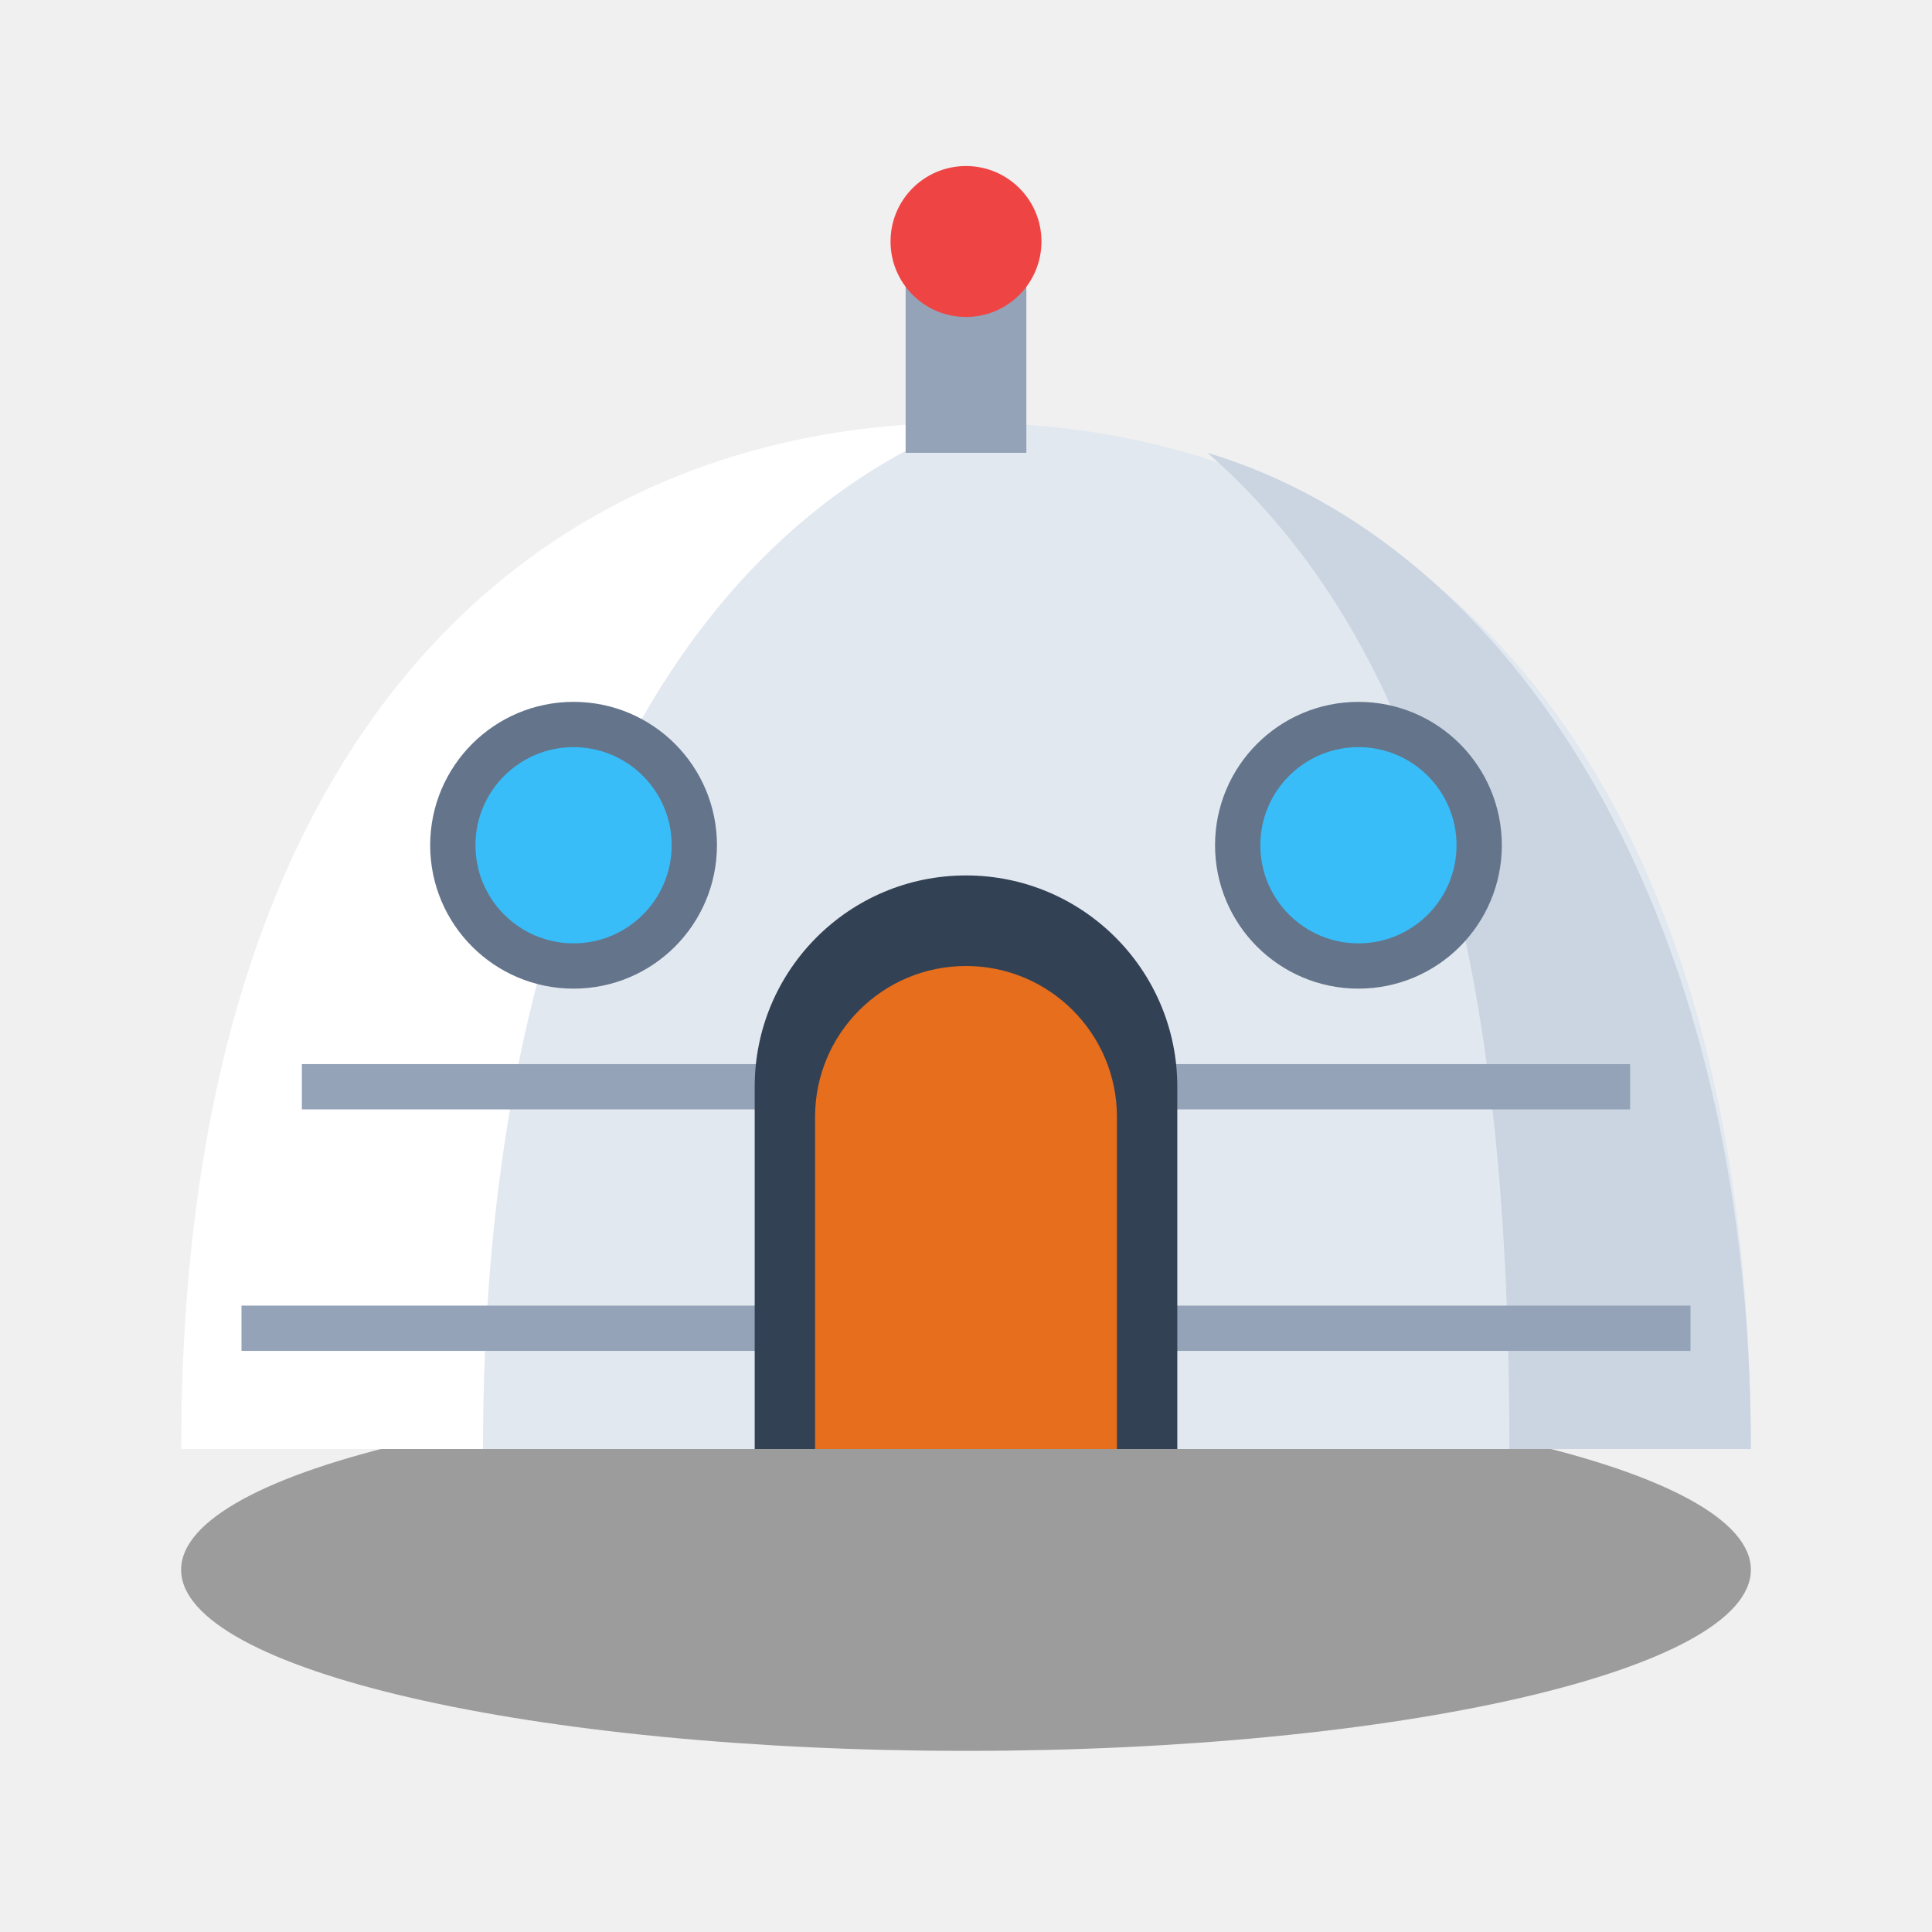
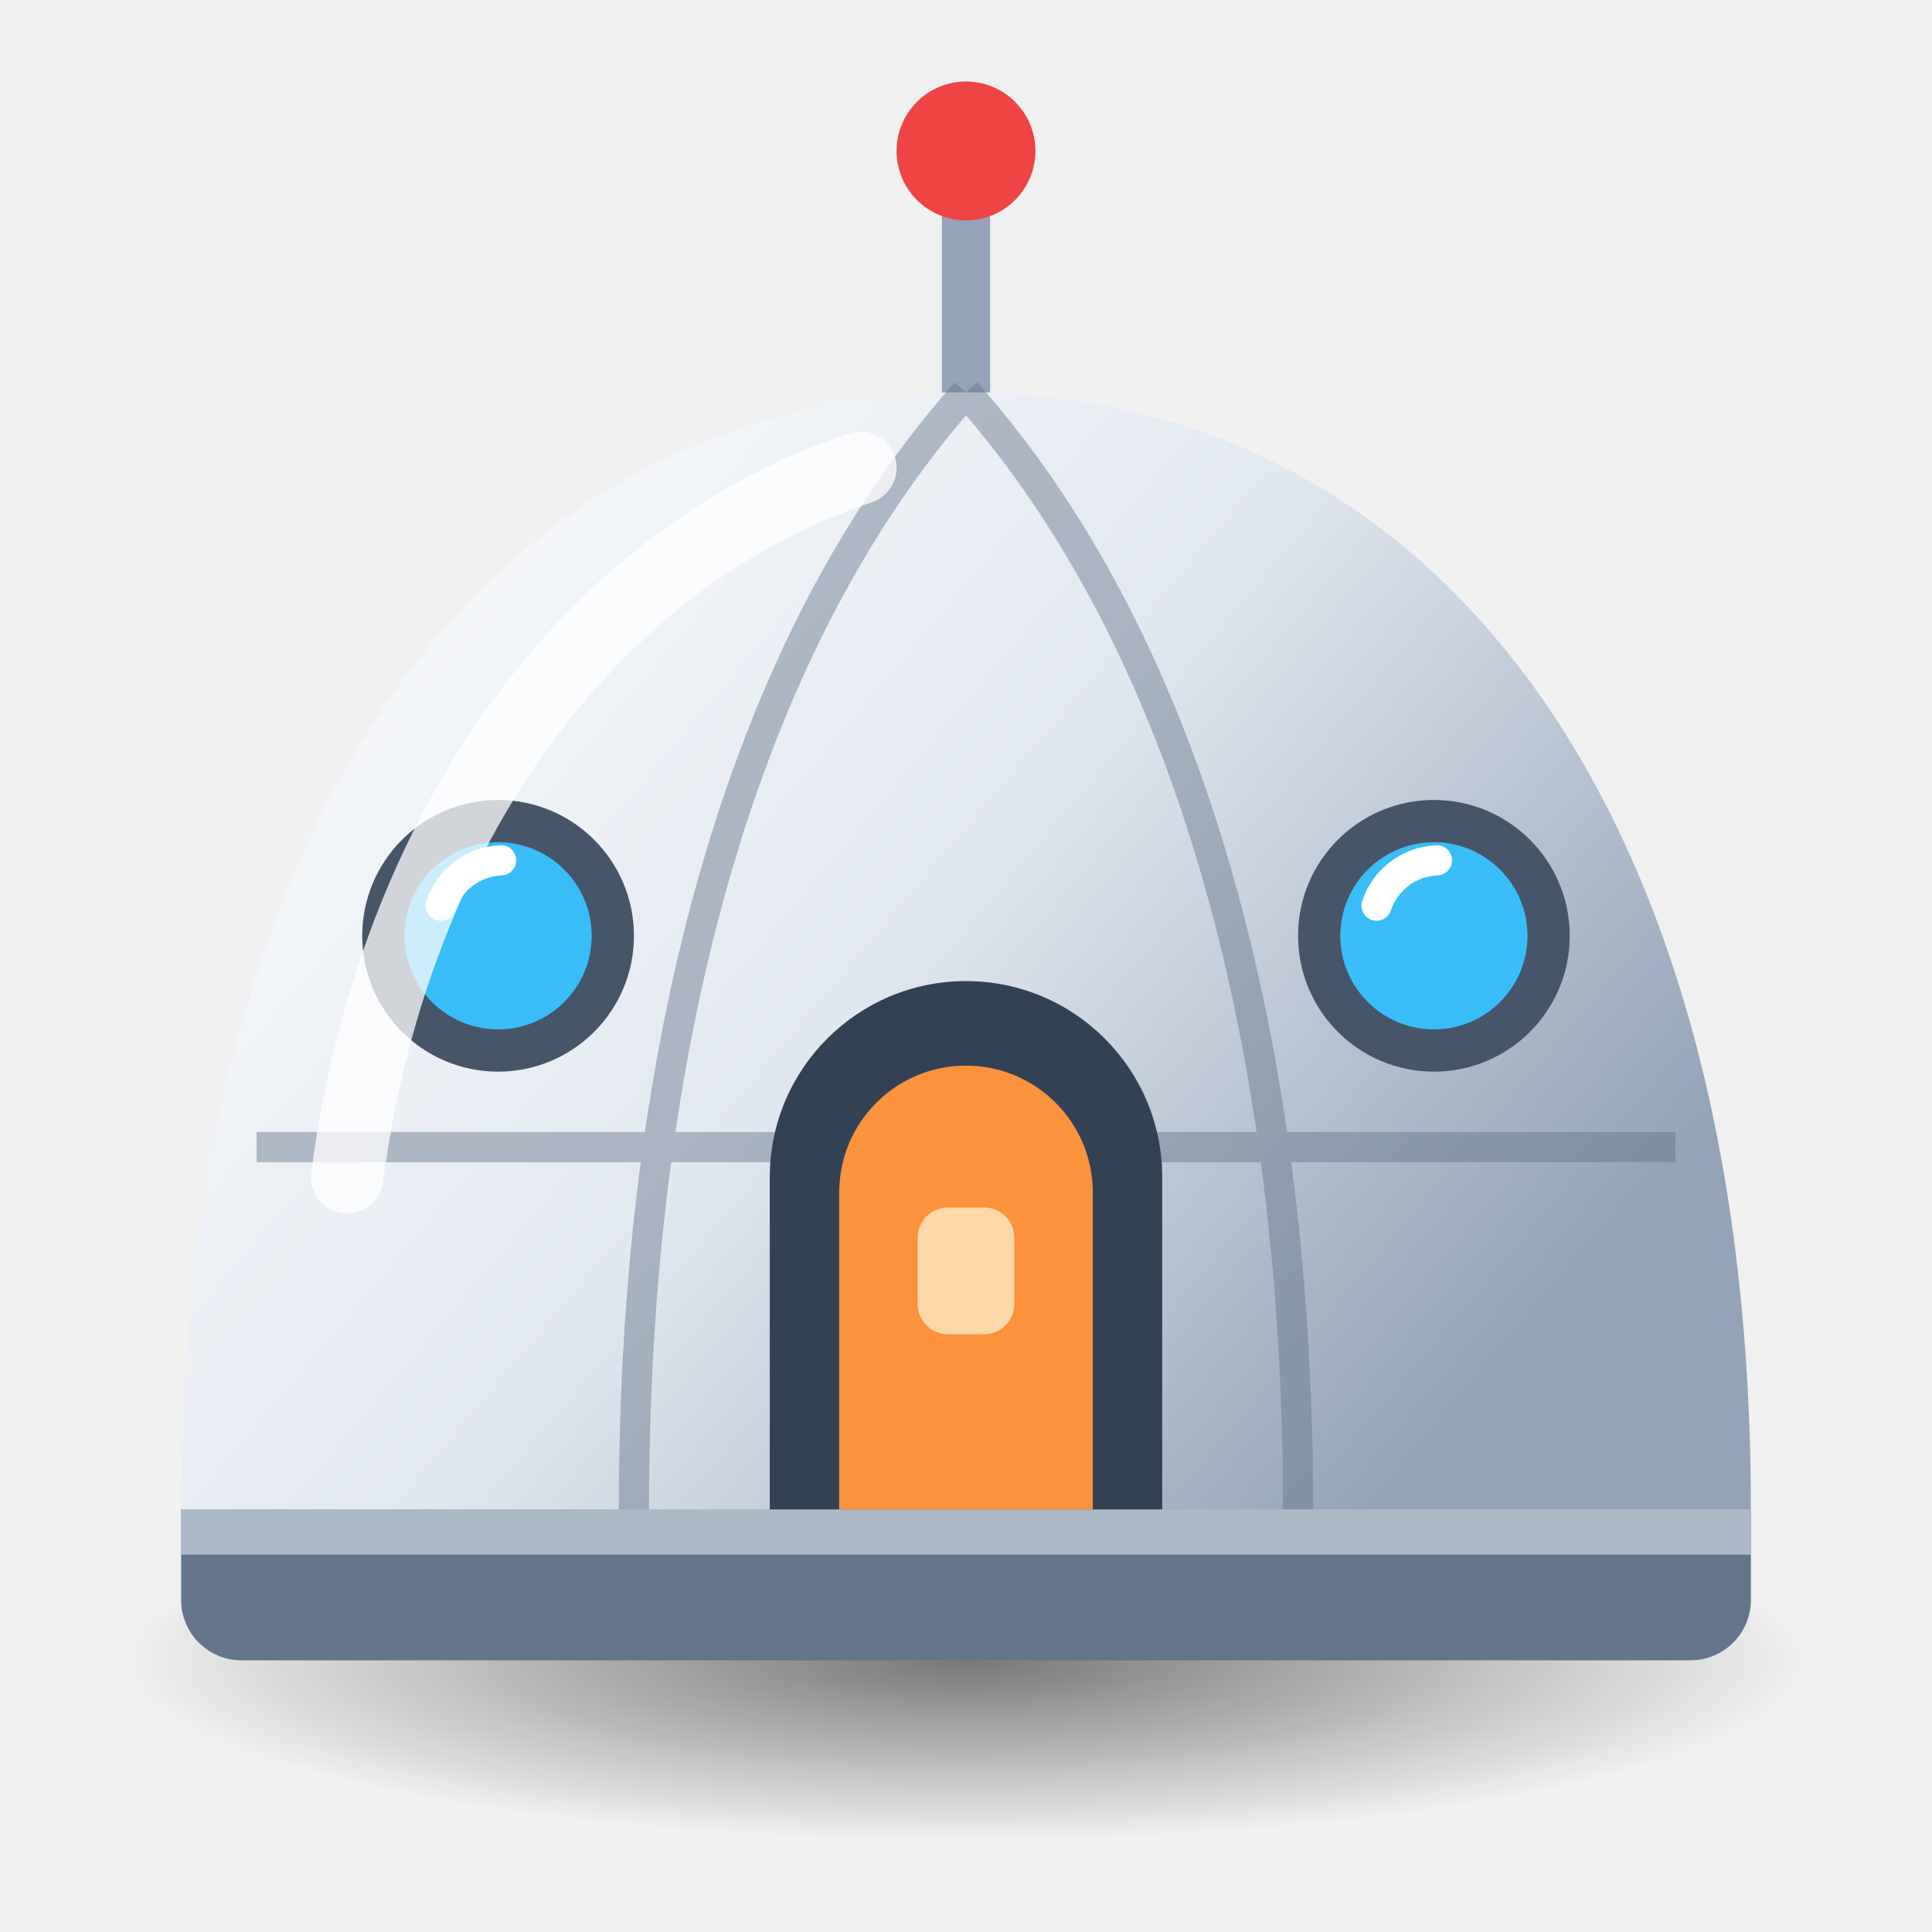
<svg xmlns="http://www.w3.org/2000/svg" viewBox="0 0 64 64">
-   <ellipse cx="32" cy="52" rx="26" ry="6" fill="#000" opacity=".35" />
-   <path d="M6 48 C6 24 18 14 32 14 C46 14 58 24 58 48 Z" fill="#e2e8f0" />
-   <path d="M6 48 C6 24 18 14 32 14 C22 18 16 30 16 48 Z" fill="#fff" />
-   <path d="M58 48 C58 30 50 18 40 15 C48 22 50 34 50 48 Z" fill="#cbd5e1" />
-   <path d="M10 36 H54 M8 44 H56" stroke="#94a3b8" stroke-width="1.5" />
-   <path d="M25 48 V36 a7 7 0 0 1 14 0 V48 Z" fill="#334155" />
-   <path d="M27 48 V37 a5 5 0 0 1 10 0 V48" fill="#f97316" opacity=".9" />
-   <circle cx="19" cy="28" r="4" fill="#38bdf8" stroke="#64748b" stroke-width="1.5" />
-   <circle cx="45" cy="28" r="4" fill="#38bdf8" stroke="#64748b" stroke-width="1.5" />
-   <rect x="30" y="9" width="4" height="6" fill="#94a3b8" />
-   <circle cx="32" cy="8" r="2.5" fill="#ef4444" />
+   <defs>
+     <radialGradient id="s">
+       <stop offset="0" stop-color="#000" stop-opacity=".5" />
+       <stop offset="1" stop-color="#000" stop-opacity="0" />
+     </radialGradient>
+     <linearGradient id="d" x1="0" y1="0" x2="1" y2=".6">
+       <stop offset="0" stop-color="#ffffff" />
+       <stop offset=".55" stop-color="#e2e8f0" />
+       <stop offset="1" stop-color="#94a3b8" />
+     </linearGradient>
+   </defs>
+   <ellipse cx="32" cy="55" rx="28" ry="6" fill="url(#s)" />
+   <path d="M32 13V6" stroke="#94a3b8" stroke-width="1.600" />
+   <circle cx="32" cy="5" r="2.300" fill="#ef4444" />
+   <path d="M6 50C6 26 17 13 32 13s26 13 26 37Z" fill="url(#d)" />
+   <path d="M32 13C24 22 21 36 21 50M32 13c8 9 11 23 11 37M8.500 38h47" stroke="#64748b" stroke-opacity=".45" fill="none" />
+   <path d="M6 50h52v3a2 2 0 0 1-2 2H8a2 2 0 0 1-2-2Z" fill="#64748b" />
+   <rect x="6" y="50" width="52" height="1.500" fill="#cbd5e1" opacity=".7" />
+   <path d="M25.500 50V39a6.500 6.500 0 0 1 13 0v11Z" fill="#334155" />
+   <path d="M27.800 50V39.500a4.200 4.200 0 0 1 8.400 0V50Z" fill="#fb923c" />
+   <rect x="30.400" y="40" width="3.200" height="4.200" rx="1" fill="#fed7aa" />
+   <circle cx="16.500" cy="31" r="3.800" fill="#38bdf8" stroke="#475569" stroke-width="1.400" />
+   <circle cx="47.500" cy="31" r="3.800" fill="#38bdf8" stroke="#475569" stroke-width="1.400" />
+   <path d="M14.600 30a2.200 2.200 0 0 1 2-1.500M45.600 30a2.200 2.200 0 0 1 2-1.500" stroke="#fff" stroke-width="1" stroke-linecap="round" fill="none" />
+   <path d="M11.500 39C13 27.500 19.500 18.500 28.500 15.500" stroke="#fff" stroke-width="2.400" stroke-linecap="round" fill="none" opacity=".75" />
</svg>
